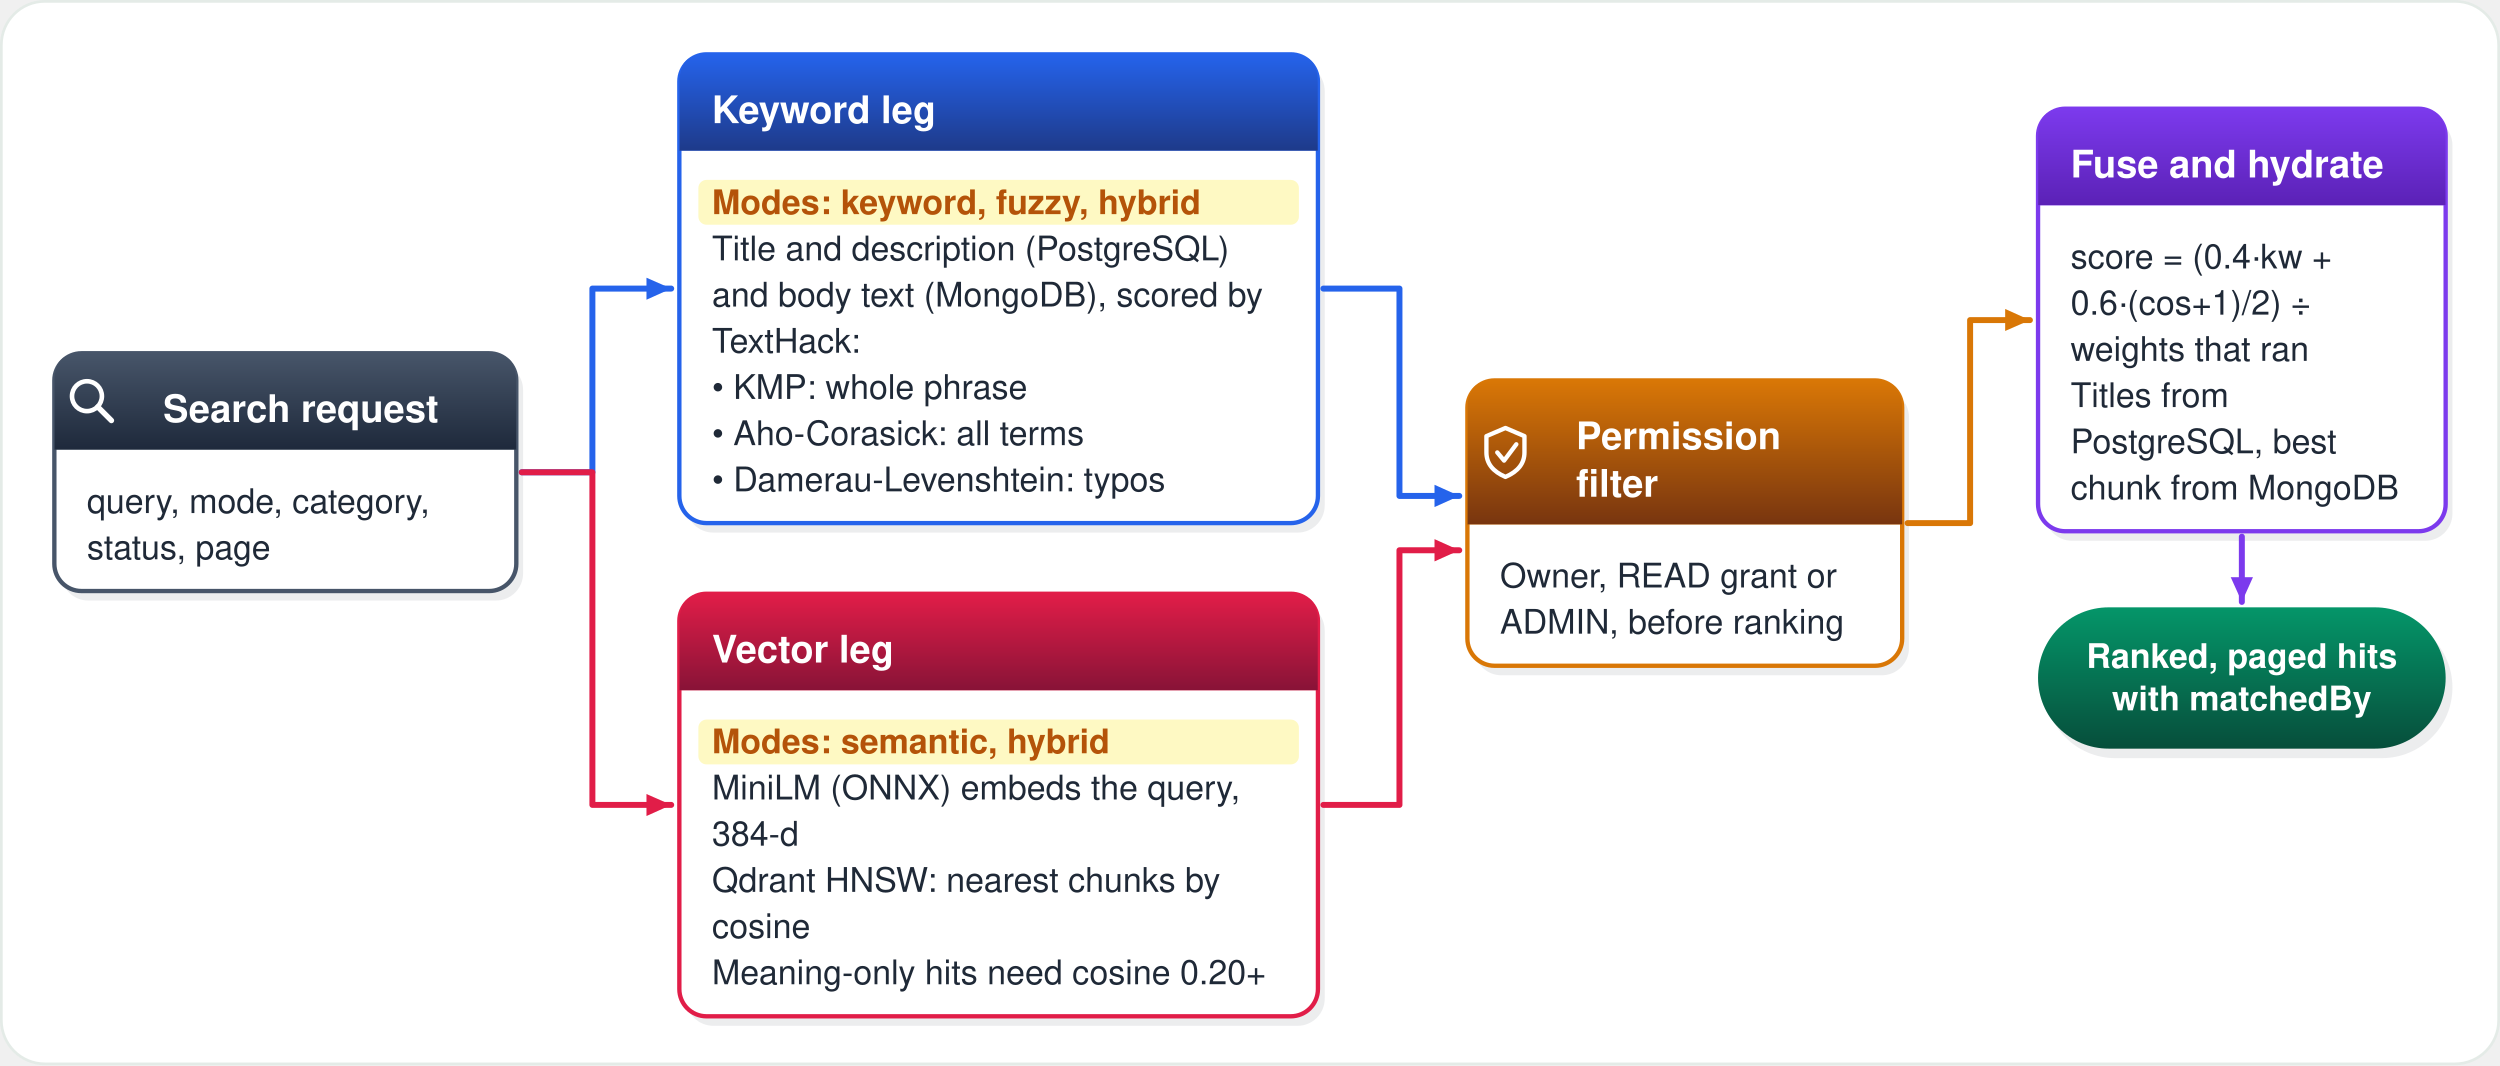
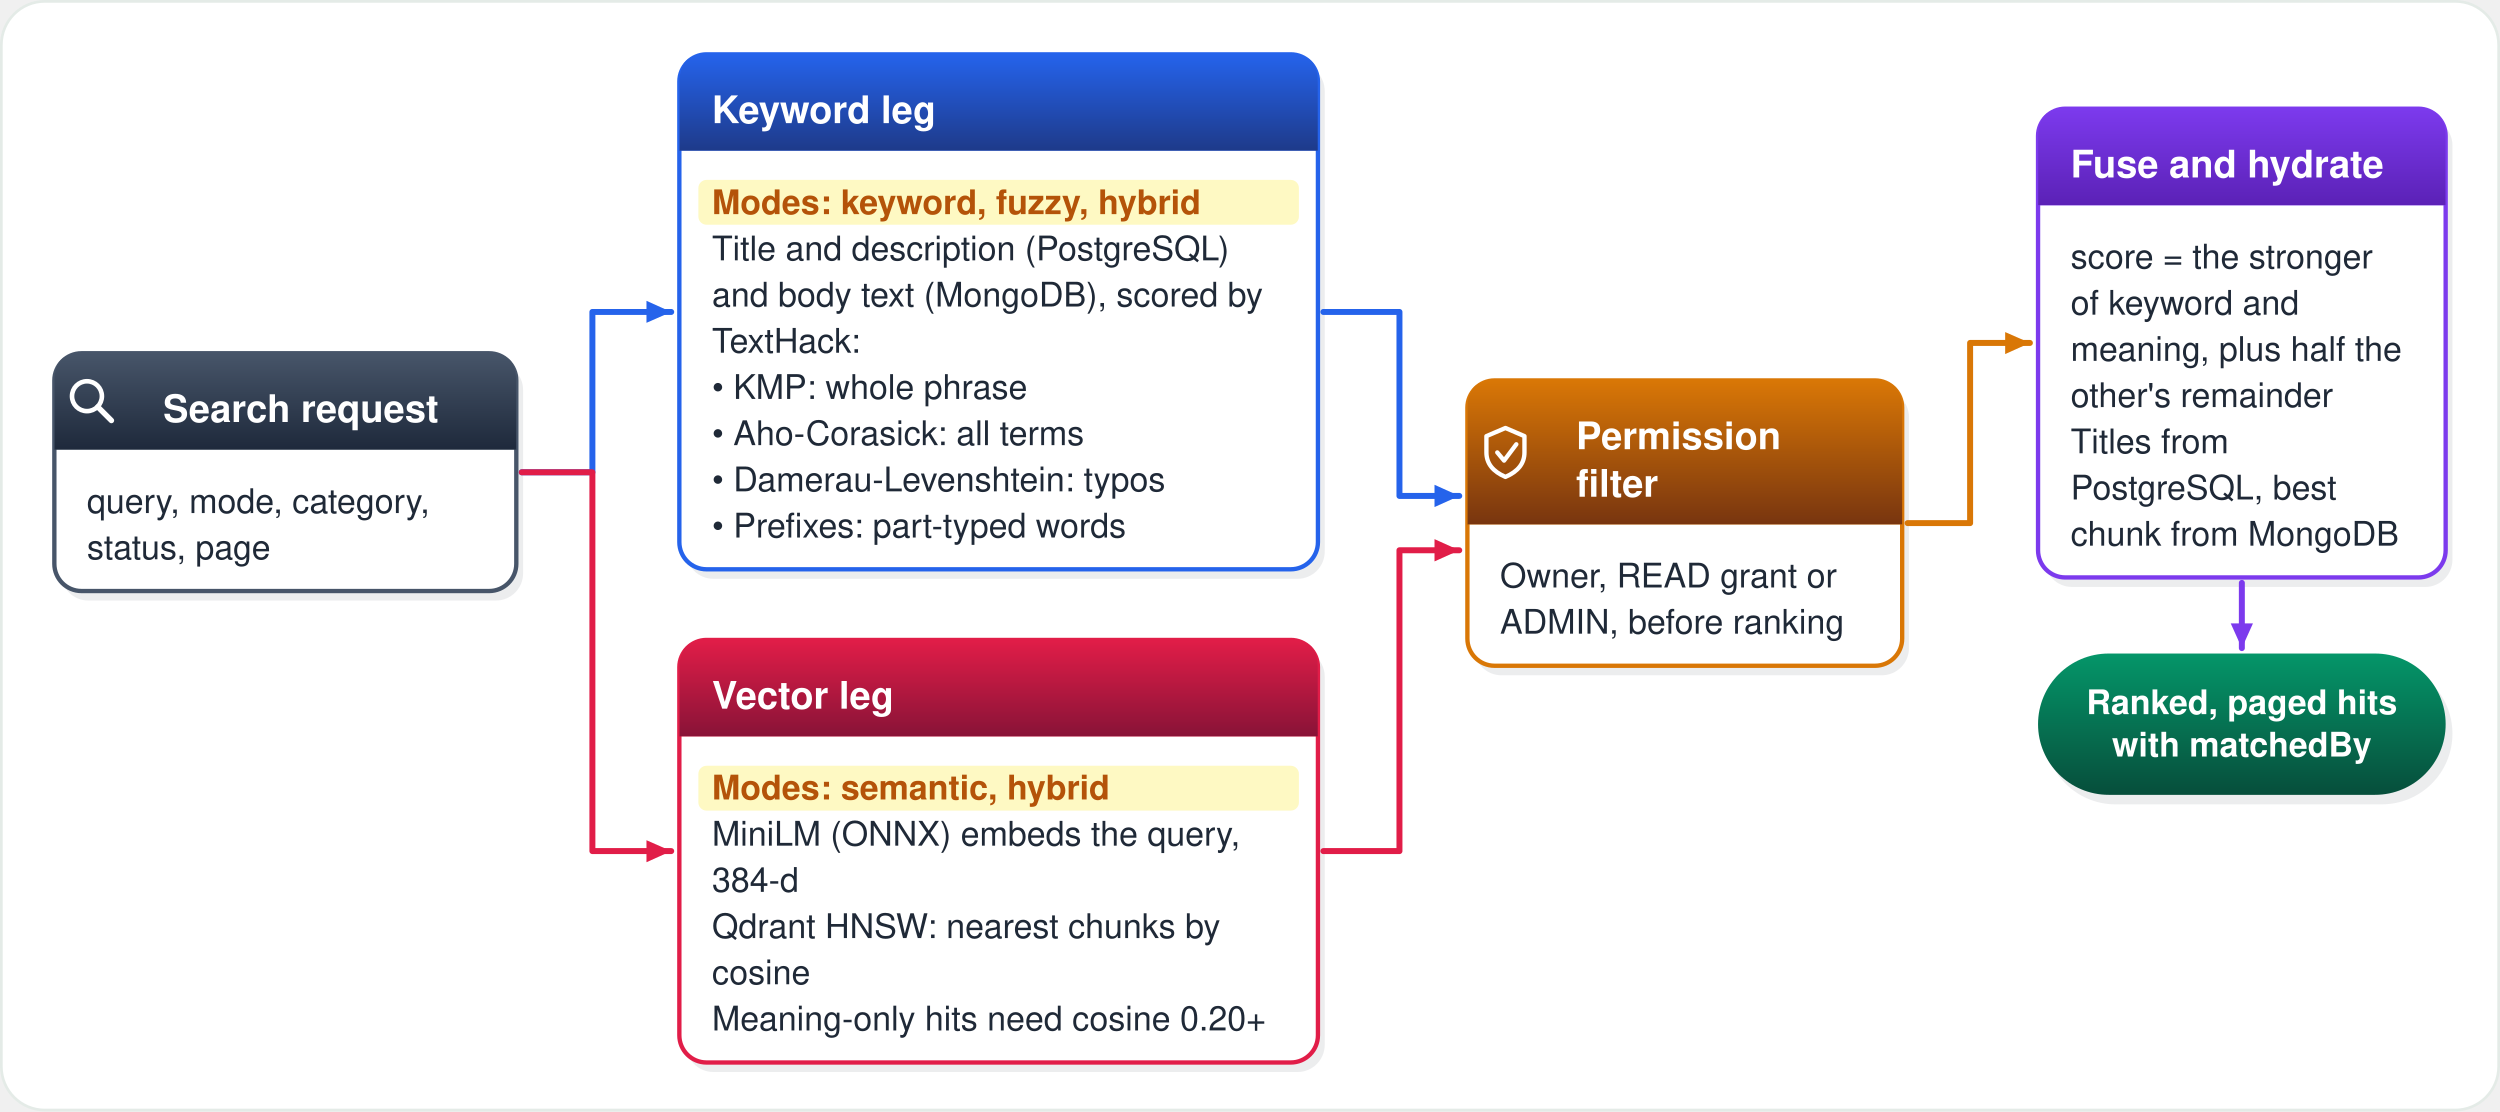
- <svg xmlns="http://www.w3.org/2000/svg" width="920" height="392" viewBox="0 0 920 392">
+ <svg xmlns="http://www.w3.org/2000/svg" width="920" height="409" viewBox="0 0 920 409">
  <defs>
    <linearGradient id="g1" x1="0" y1="0" x2="0" y2="1">
      <stop offset="0" stop-color="#475569" />
      <stop offset="1" stop-color="#1E293B" />
    </linearGradient>
    <linearGradient id="g2" x1="0" y1="0" x2="0" y2="1">
      <stop offset="0" stop-color="#2563EB" />
      <stop offset="1" stop-color="#1E3A8A" />
    </linearGradient>
    <linearGradient id="g3" x1="0" y1="0" x2="0" y2="1">
      <stop offset="0" stop-color="#E11D48" />
      <stop offset="1" stop-color="#881337" />
    </linearGradient>
    <linearGradient id="g4" x1="0" y1="0" x2="0" y2="1">
      <stop offset="0" stop-color="#D97706" />
      <stop offset="1" stop-color="#78350F" />
    </linearGradient>
    <linearGradient id="g5" x1="0" y1="0" x2="0" y2="1">
      <stop offset="0" stop-color="#7C3AED" />
      <stop offset="1" stop-color="#5B21B6" />
    </linearGradient>
    <linearGradient id="g6" x1="0" y1="0" x2="0" y2="1">
      <stop offset="0" stop-color="#059669" />
      <stop offset="1" stop-color="#064E3B" />
    </linearGradient>
  </defs>
-   <rect x="0.5" y="0.5" width="919" height="391.0" rx="16" fill="#FFFFFF" stroke="#E4EBE7" />
+   <rect x="0.5" y="0.5" width="919" height="408.0" rx="16" fill="#FFFFFF" stroke="#E4EBE7" />
  <rect x="22.5" y="133.5" width="170.0" height="87.5" rx="10" fill="#0F172A" opacity="0.08" />
  <rect x="20.0" y="130.0" width="170.0" height="87.5" rx="10" fill="#FFFFFF" stroke="#475569" stroke-width="1.6" />
  <path d="M20,165.5 V140 Q20,130 30,130 H180 Q190,130 190,140 V165.5 Z" fill="url(#g1)" stroke="#475569" stroke-width="0.1" stroke-linejoin="round" stroke-linecap="round" />
  <circle cx="32.0" cy="145.8" r="5.5" fill="none" stroke="#FFFFFF" stroke-width="1.7" />
  <path d="M36,149.75 L41,154.75" fill="none" stroke="#FFFFFF" stroke-width="2" stroke-linejoin="round" stroke-linecap="round" />
  <text x="60.0" y="155.3" font-family="'Segoe UI', 'Helvetica Neue', Helvetica, Arial, sans-serif" font-size="14" fill="#FFFFFF" text-anchor="start" font-weight="bold" xml:space="preserve">Search request</text>
  <text x="32.0" y="188.8" font-family="'Segoe UI', 'Helvetica Neue', Helvetica, Arial, sans-serif" font-size="12.5" fill="#1F2937" text-anchor="start" xml:space="preserve">query, mode, category,</text>
  <text x="32.0" y="205.8" font-family="'Segoe UI', 'Helvetica Neue', Helvetica, Arial, sans-serif" font-size="12.5" fill="#1F2937" text-anchor="start" xml:space="preserve">status, page</text>
-   <rect x="252.5" y="23.5" width="235.0" height="172.5" rx="10" fill="#0F172A" opacity="0.08" />
-   <rect x="250.0" y="20.0" width="235.0" height="172.5" rx="10" fill="#FFFFFF" stroke="#2563EB" stroke-width="1.6" />
+   <rect x="252.5" y="23.5" width="235.0" height="189.5" rx="10" fill="#0F172A" opacity="0.08" />
+   <rect x="250.0" y="20.0" width="235.0" height="189.5" rx="10" fill="#FFFFFF" stroke="#2563EB" stroke-width="1.6" />
  <path d="M250,55.5 V30 Q250,20 260,20 H475 Q485,20 485,30 V55.5 Z" fill="url(#g2)" stroke="#2563EB" stroke-width="0.1" stroke-linejoin="round" stroke-linecap="round" />
  <text x="262.0" y="45.3" font-family="'Segoe UI', 'Helvetica Neue', Helvetica, Arial, sans-serif" font-size="14" fill="#FFFFFF" text-anchor="start" font-weight="bold" xml:space="preserve">Keyword leg</text>
  <rect x="257.0" y="66.2" width="221.0" height="16.5" rx="3" fill="#FEF9C3" />
  <text x="262.0" y="78.8" font-family="'Segoe UI', 'Helvetica Neue', Helvetica, Arial, sans-serif" font-size="12.5" fill="#B45309" text-anchor="start" font-weight="bold" xml:space="preserve">Modes: keyword, fuzzy, hybrid</text>
  <text x="262.0" y="95.8" font-family="'Segoe UI', 'Helvetica Neue', Helvetica, Arial, sans-serif" font-size="12.5" fill="#1F2937" text-anchor="start" xml:space="preserve">Title and description (PostgreSQL)</text>
  <text x="262.0" y="112.8" font-family="'Segoe UI', 'Helvetica Neue', Helvetica, Arial, sans-serif" font-size="12.5" fill="#1F2937" text-anchor="start" xml:space="preserve">and body text (MongoDB), scored by</text>
  <text x="262.0" y="129.8" font-family="'Segoe UI', 'Helvetica Neue', Helvetica, Arial, sans-serif" font-size="12.5" fill="#1F2937" text-anchor="start" xml:space="preserve">TextHack:</text>
  <text x="262.0" y="146.8" font-family="'Segoe UI', 'Helvetica Neue', Helvetica, Arial, sans-serif" font-size="12.5" fill="#1F2937" text-anchor="start" xml:space="preserve">• KMP: whole phrase</text>
  <text x="262.0" y="163.8" font-family="'Segoe UI', 'Helvetica Neue', Helvetica, Arial, sans-serif" font-size="12.5" fill="#1F2937" text-anchor="start" xml:space="preserve">• Aho-Corasick: all terms</text>
  <text x="262.0" y="180.8" font-family="'Segoe UI', 'Helvetica Neue', Helvetica, Arial, sans-serif" font-size="12.5" fill="#1F2937" text-anchor="start" xml:space="preserve">• Damerau-Levenshtein: typos</text>
-   <rect x="252.5" y="222.0" width="235.0" height="155.5" rx="10" fill="#0F172A" opacity="0.08" />
-   <rect x="250.0" y="218.5" width="235.0" height="155.5" rx="10" fill="#FFFFFF" stroke="#E11D48" stroke-width="1.6" />
-   <path d="M250,254.0 V228.5 Q250,218.5 260,218.5 H475 Q485,218.5 485,228.5 V254.0 Z" fill="url(#g3)" stroke="#E11D48" stroke-width="0.1" stroke-linejoin="round" stroke-linecap="round" />
-   <text x="262.0" y="243.8" font-family="'Segoe UI', 'Helvetica Neue', Helvetica, Arial, sans-serif" font-size="14" fill="#FFFFFF" text-anchor="start" font-weight="bold" xml:space="preserve">Vector leg</text>
-   <rect x="257.0" y="264.8" width="221.0" height="16.5" rx="3" fill="#FEF9C3" />
-   <text x="262.0" y="277.2" font-family="'Segoe UI', 'Helvetica Neue', Helvetica, Arial, sans-serif" font-size="12.5" fill="#B45309" text-anchor="start" font-weight="bold" xml:space="preserve">Modes: semantic, hybrid</text>
-   <text x="262.0" y="294.2" font-family="'Segoe UI', 'Helvetica Neue', Helvetica, Arial, sans-serif" font-size="12.5" fill="#1F2937" text-anchor="start" xml:space="preserve">MiniLM (ONNX) embeds the query,</text>
-   <text x="262.0" y="311.2" font-family="'Segoe UI', 'Helvetica Neue', Helvetica, Arial, sans-serif" font-size="12.5" fill="#1F2937" text-anchor="start" xml:space="preserve">384-d</text>
-   <text x="262.0" y="328.2" font-family="'Segoe UI', 'Helvetica Neue', Helvetica, Arial, sans-serif" font-size="12.5" fill="#1F2937" text-anchor="start" xml:space="preserve">Qdrant HNSW: nearest chunks by</text>
-   <text x="262.0" y="345.2" font-family="'Segoe UI', 'Helvetica Neue', Helvetica, Arial, sans-serif" font-size="12.5" fill="#1F2937" text-anchor="start" xml:space="preserve">cosine</text>
-   <text x="262.0" y="362.2" font-family="'Segoe UI', 'Helvetica Neue', Helvetica, Arial, sans-serif" font-size="12.5" fill="#1F2937" text-anchor="start" xml:space="preserve">Meaning-only hits need cosine 0.20+</text>
+   <text x="262.0" y="197.8" font-family="'Segoe UI', 'Helvetica Neue', Helvetica, Arial, sans-serif" font-size="12.5" fill="#1F2937" text-anchor="start" xml:space="preserve">• Prefixes: part-typed words</text>
+   <rect x="252.5" y="239.0" width="235.0" height="155.5" rx="10" fill="#0F172A" opacity="0.08" />
+   <rect x="250.0" y="235.5" width="235.0" height="155.5" rx="10" fill="#FFFFFF" stroke="#E11D48" stroke-width="1.6" />
+   <path d="M250,271.0 V245.5 Q250,235.5 260,235.5 H475 Q485,235.5 485,245.5 V271.0 Z" fill="url(#g3)" stroke="#E11D48" stroke-width="0.1" stroke-linejoin="round" stroke-linecap="round" />
+   <text x="262.0" y="260.8" font-family="'Segoe UI', 'Helvetica Neue', Helvetica, Arial, sans-serif" font-size="14" fill="#FFFFFF" text-anchor="start" font-weight="bold" xml:space="preserve">Vector leg</text>
+   <rect x="257.0" y="281.8" width="221.0" height="16.5" rx="3" fill="#FEF9C3" />
+   <text x="262.0" y="294.2" font-family="'Segoe UI', 'Helvetica Neue', Helvetica, Arial, sans-serif" font-size="12.5" fill="#B45309" text-anchor="start" font-weight="bold" xml:space="preserve">Modes: semantic, hybrid</text>
+   <text x="262.0" y="311.2" font-family="'Segoe UI', 'Helvetica Neue', Helvetica, Arial, sans-serif" font-size="12.5" fill="#1F2937" text-anchor="start" xml:space="preserve">MiniLM (ONNX) embeds the query,</text>
+   <text x="262.0" y="328.2" font-family="'Segoe UI', 'Helvetica Neue', Helvetica, Arial, sans-serif" font-size="12.5" fill="#1F2937" text-anchor="start" xml:space="preserve">384-d</text>
+   <text x="262.0" y="345.2" font-family="'Segoe UI', 'Helvetica Neue', Helvetica, Arial, sans-serif" font-size="12.5" fill="#1F2937" text-anchor="start" xml:space="preserve">Qdrant HNSW: nearest chunks by</text>
+   <text x="262.0" y="362.2" font-family="'Segoe UI', 'Helvetica Neue', Helvetica, Arial, sans-serif" font-size="12.5" fill="#1F2937" text-anchor="start" xml:space="preserve">cosine</text>
+   <text x="262.0" y="379.2" font-family="'Segoe UI', 'Helvetica Neue', Helvetica, Arial, sans-serif" font-size="12.5" fill="#1F2937" text-anchor="start" xml:space="preserve">Meaning-only hits need cosine 0.20+</text>
  <rect x="542.5" y="143.5" width="160.0" height="105.0" rx="10" fill="#0F172A" opacity="0.08" />
  <rect x="540.0" y="140.0" width="160.0" height="105.0" rx="10" fill="#FFFFFF" stroke="#D97706" stroke-width="1.6" />
  <path d="M540,193.0 V150 Q540,140 550,140 H690 Q700,140 700,150 V193.0 Z" fill="url(#g4)" stroke="#D97706" stroke-width="0.1" stroke-linejoin="round" stroke-linecap="round" />
  <path d="M554,157.5 L561,160.5 V166.5 Q561,172.5 554,175.5 Q547,172.5 547,166.5 V160.5 Z" fill="none" stroke="#FFFFFF" stroke-width="1.6" stroke-linejoin="round" stroke-linecap="round" />
  <path d="M551,166.5 L553.5,169.5 L558,163.5" fill="none" stroke="#FFFFFF" stroke-width="1.6" stroke-linejoin="round" stroke-linecap="round" />
  <text x="580.0" y="165.3" font-family="'Segoe UI', 'Helvetica Neue', Helvetica, Arial, sans-serif" font-size="14" fill="#FFFFFF" text-anchor="start" font-weight="bold" xml:space="preserve">Permission</text>
  <text x="580.0" y="182.8" font-family="'Segoe UI', 'Helvetica Neue', Helvetica, Arial, sans-serif" font-size="14" fill="#FFFFFF" text-anchor="start" font-weight="bold" xml:space="preserve">filter</text>
  <text x="552.0" y="216.2" font-family="'Segoe UI', 'Helvetica Neue', Helvetica, Arial, sans-serif" font-size="12.5" fill="#1F2937" text-anchor="start" xml:space="preserve">Owner, READ grant or</text>
  <text x="552.0" y="233.2" font-family="'Segoe UI', 'Helvetica Neue', Helvetica, Arial, sans-serif" font-size="12.5" fill="#1F2937" text-anchor="start" xml:space="preserve">ADMIN, before ranking</text>
-   <rect x="752.5" y="43.5" width="150.0" height="155.5" rx="10" fill="#0F172A" opacity="0.08" />
-   <rect x="750.0" y="40.0" width="150.0" height="155.5" rx="10" fill="#FFFFFF" stroke="#7C3AED" stroke-width="1.6" />
+   <rect x="752.5" y="43.5" width="150.0" height="172.5" rx="10" fill="#0F172A" opacity="0.08" />
+   <rect x="750.0" y="40.0" width="150.0" height="172.5" rx="10" fill="#FFFFFF" stroke="#7C3AED" stroke-width="1.6" />
  <path d="M750,75.5 V50 Q750,40 760,40 H890 Q900,40 900,50 V75.5 Z" fill="url(#g5)" stroke="#7C3AED" stroke-width="0.1" stroke-linejoin="round" stroke-linecap="round" />
  <text x="762.0" y="65.3" font-family="'Segoe UI', 'Helvetica Neue', Helvetica, Arial, sans-serif" font-size="14" fill="#FFFFFF" text-anchor="start" font-weight="bold" xml:space="preserve">Fuse and hydrate</text>
-   <text x="762.0" y="98.8" font-family="'Segoe UI', 'Helvetica Neue', Helvetica, Arial, sans-serif" font-size="12.5" fill="#1F2937" text-anchor="start" xml:space="preserve">score = (0.4·kw +</text>
-   <text x="762.0" y="115.8" font-family="'Segoe UI', 'Helvetica Neue', Helvetica, Arial, sans-serif" font-size="12.5" fill="#1F2937" text-anchor="start" xml:space="preserve">0.6·(cos+1)/2) ÷</text>
-   <text x="762.0" y="132.8" font-family="'Segoe UI', 'Helvetica Neue', Helvetica, Arial, sans-serif" font-size="12.5" fill="#1F2937" text-anchor="start" xml:space="preserve">weights that ran</text>
-   <text x="762.0" y="149.8" font-family="'Segoe UI', 'Helvetica Neue', Helvetica, Arial, sans-serif" font-size="12.5" fill="#1F2937" text-anchor="start" xml:space="preserve">Titles from</text>
-   <text x="762.0" y="166.8" font-family="'Segoe UI', 'Helvetica Neue', Helvetica, Arial, sans-serif" font-size="12.5" fill="#1F2937" text-anchor="start" xml:space="preserve">PostgreSQL, best</text>
-   <text x="762.0" y="183.8" font-family="'Segoe UI', 'Helvetica Neue', Helvetica, Arial, sans-serif" font-size="12.5" fill="#1F2937" text-anchor="start" xml:space="preserve">chunk from MongoDB</text>
-   <path d="M192.0,173.8 L218.0,173.8 L218.0,106.2 L247.0,106.2" fill="none" stroke="#2563EB" stroke-width="2.2" stroke-linejoin="round" stroke-linecap="round" />
-   <polygon points="247.0,106.2 237.9,110.3 237.9,102.2" fill="#2563EB" />
-   <path d="M192.0,173.8 L218.0,173.8 L218.0,296.2 L247.0,296.2" fill="none" stroke="#E11D48" stroke-width="2.2" stroke-linejoin="round" stroke-linecap="round" />
-   <polygon points="247.0,296.2 237.9,300.3 237.9,292.2" fill="#E11D48" />
-   <path d="M487.0,106.2 L515.0,106.2 L515.0,182.5 L537.0,182.5" fill="none" stroke="#2563EB" stroke-width="2.2" stroke-linejoin="round" stroke-linecap="round" />
+   <text x="762.0" y="98.8" font-family="'Segoe UI', 'Helvetica Neue', Helvetica, Arial, sans-serif" font-size="12.5" fill="#1F2937" text-anchor="start" xml:space="preserve">score = the stronger</text>
+   <text x="762.0" y="115.8" font-family="'Segoe UI', 'Helvetica Neue', Helvetica, Arial, sans-serif" font-size="12.5" fill="#1F2937" text-anchor="start" xml:space="preserve">of keyword and</text>
+   <text x="762.0" y="132.8" font-family="'Segoe UI', 'Helvetica Neue', Helvetica, Arial, sans-serif" font-size="12.5" fill="#1F2937" text-anchor="start" xml:space="preserve">meaning, plus half the</text>
+   <text x="762.0" y="149.8" font-family="'Segoe UI', 'Helvetica Neue', Helvetica, Arial, sans-serif" font-size="12.5" fill="#1F2937" text-anchor="start" xml:space="preserve">other's remainder</text>
+   <text x="762.0" y="166.8" font-family="'Segoe UI', 'Helvetica Neue', Helvetica, Arial, sans-serif" font-size="12.5" fill="#1F2937" text-anchor="start" xml:space="preserve">Titles from</text>
+   <text x="762.0" y="183.8" font-family="'Segoe UI', 'Helvetica Neue', Helvetica, Arial, sans-serif" font-size="12.5" fill="#1F2937" text-anchor="start" xml:space="preserve">PostgreSQL, best</text>
+   <text x="762.0" y="200.8" font-family="'Segoe UI', 'Helvetica Neue', Helvetica, Arial, sans-serif" font-size="12.5" fill="#1F2937" text-anchor="start" xml:space="preserve">chunk from MongoDB</text>
+   <path d="M192.0,173.8 L218.0,173.8 L218.0,114.8 L247.0,114.8" fill="none" stroke="#2563EB" stroke-width="2.2" stroke-linejoin="round" stroke-linecap="round" />
+   <polygon points="247.0,114.8 237.9,118.8 237.9,110.7" fill="#2563EB" />
+   <path d="M192.0,173.8 L218.0,173.8 L218.0,313.2 L247.0,313.2" fill="none" stroke="#E11D48" stroke-width="2.2" stroke-linejoin="round" stroke-linecap="round" />
+   <polygon points="247.0,313.2 237.9,317.3 237.9,309.2" fill="#E11D48" />
+   <path d="M487.0,114.8 L515.0,114.8 L515.0,182.5 L537.0,182.5" fill="none" stroke="#2563EB" stroke-width="2.2" stroke-linejoin="round" stroke-linecap="round" />
  <polygon points="537.0,182.5 527.9,186.6 527.9,178.4" fill="#2563EB" />
-   <path d="M487.0,296.2 L515.0,296.2 L515.0,202.5 L537.0,202.5" fill="none" stroke="#E11D48" stroke-width="2.2" stroke-linejoin="round" stroke-linecap="round" />
+   <path d="M487.0,313.2 L515.0,313.2 L515.0,202.5 L537.0,202.5" fill="none" stroke="#E11D48" stroke-width="2.2" stroke-linejoin="round" stroke-linecap="round" />
  <polygon points="537.0,202.5 527.9,206.6 527.9,198.4" fill="#E11D48" />
-   <path d="M702.0,192.5 L725.0,192.5 L725.0,117.8 L747.0,117.8" fill="none" stroke="#D97706" stroke-width="2.2" stroke-linejoin="round" stroke-linecap="round" />
-   <polygon points="747.0,117.8 737.9,121.8 737.9,113.7" fill="#D97706" />
-   <path d="M825.0,197.5 L825.0,221.5" fill="none" stroke="#7C3AED" stroke-width="2.2" stroke-linejoin="round" stroke-linecap="round" />
-   <polygon points="825.0,221.5 820.9,212.4 829.1,212.4" fill="#7C3AED" />
-   <rect x="752.5" y="227.0" width="150.0" height="52.0" rx="26.0" fill="#0F172A" opacity="0.08" />
-   <rect x="750.0" y="223.5" width="150.0" height="52.0" rx="26.0" fill="url(#g6)" />
-   <text x="825.0" y="245.8" font-family="'Segoe UI', 'Helvetica Neue', Helvetica, Arial, sans-serif" font-size="12.5" fill="#FFFFFF" text-anchor="middle" font-weight="bold" xml:space="preserve">Ranked, paged hits</text>
-   <text x="825.0" y="261.4" font-family="'Segoe UI', 'Helvetica Neue', Helvetica, Arial, sans-serif" font-size="12.5" fill="#FFFFFF" text-anchor="middle" font-weight="bold" xml:space="preserve">with matchedBy</text>
+   <path d="M702.0,192.5 L725.0,192.5 L725.0,126.2 L747.0,126.2" fill="none" stroke="#D97706" stroke-width="2.2" stroke-linejoin="round" stroke-linecap="round" />
+   <polygon points="747.0,126.2 737.9,130.3 737.9,122.2" fill="#D97706" />
+   <path d="M825.0,214.5 L825.0,238.5" fill="none" stroke="#7C3AED" stroke-width="2.2" stroke-linejoin="round" stroke-linecap="round" />
+   <polygon points="825.0,238.5 820.9,229.4 829.1,229.4" fill="#7C3AED" />
+   <rect x="752.5" y="244.0" width="150.0" height="52.0" rx="26.0" fill="#0F172A" opacity="0.08" />
+   <rect x="750.0" y="240.5" width="150.0" height="52.0" rx="26.0" fill="url(#g6)" />
+   <text x="825.0" y="262.8" font-family="'Segoe UI', 'Helvetica Neue', Helvetica, Arial, sans-serif" font-size="12.5" fill="#FFFFFF" text-anchor="middle" font-weight="bold" xml:space="preserve">Ranked, paged hits</text>
+   <text x="825.0" y="278.4" font-family="'Segoe UI', 'Helvetica Neue', Helvetica, Arial, sans-serif" font-size="12.5" fill="#FFFFFF" text-anchor="middle" font-weight="bold" xml:space="preserve">with matchedBy</text>
</svg>
